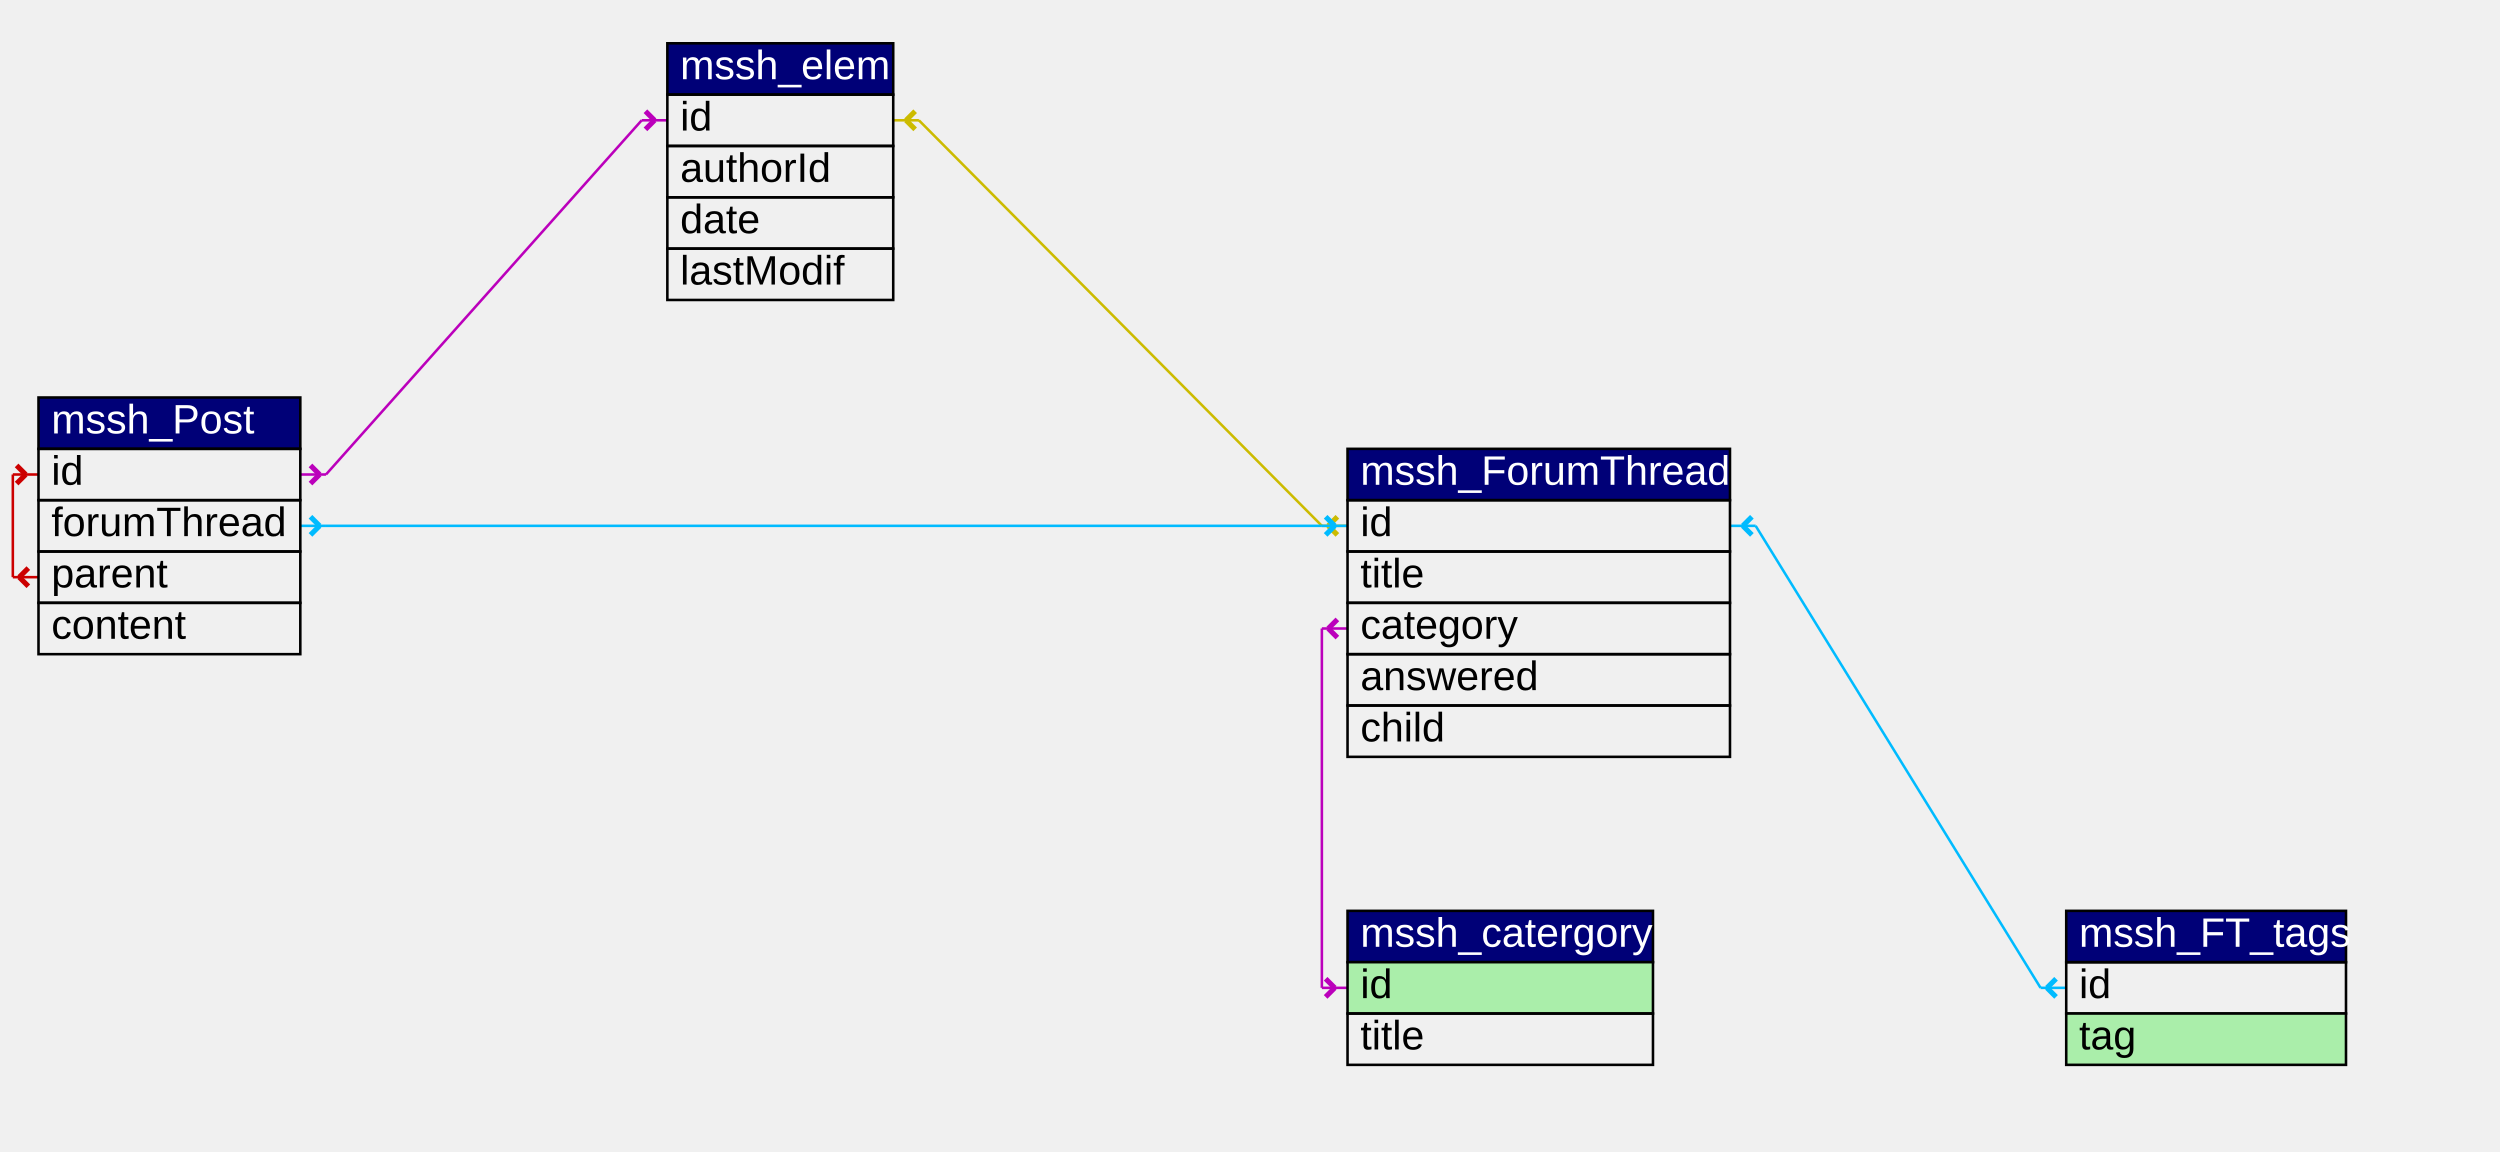
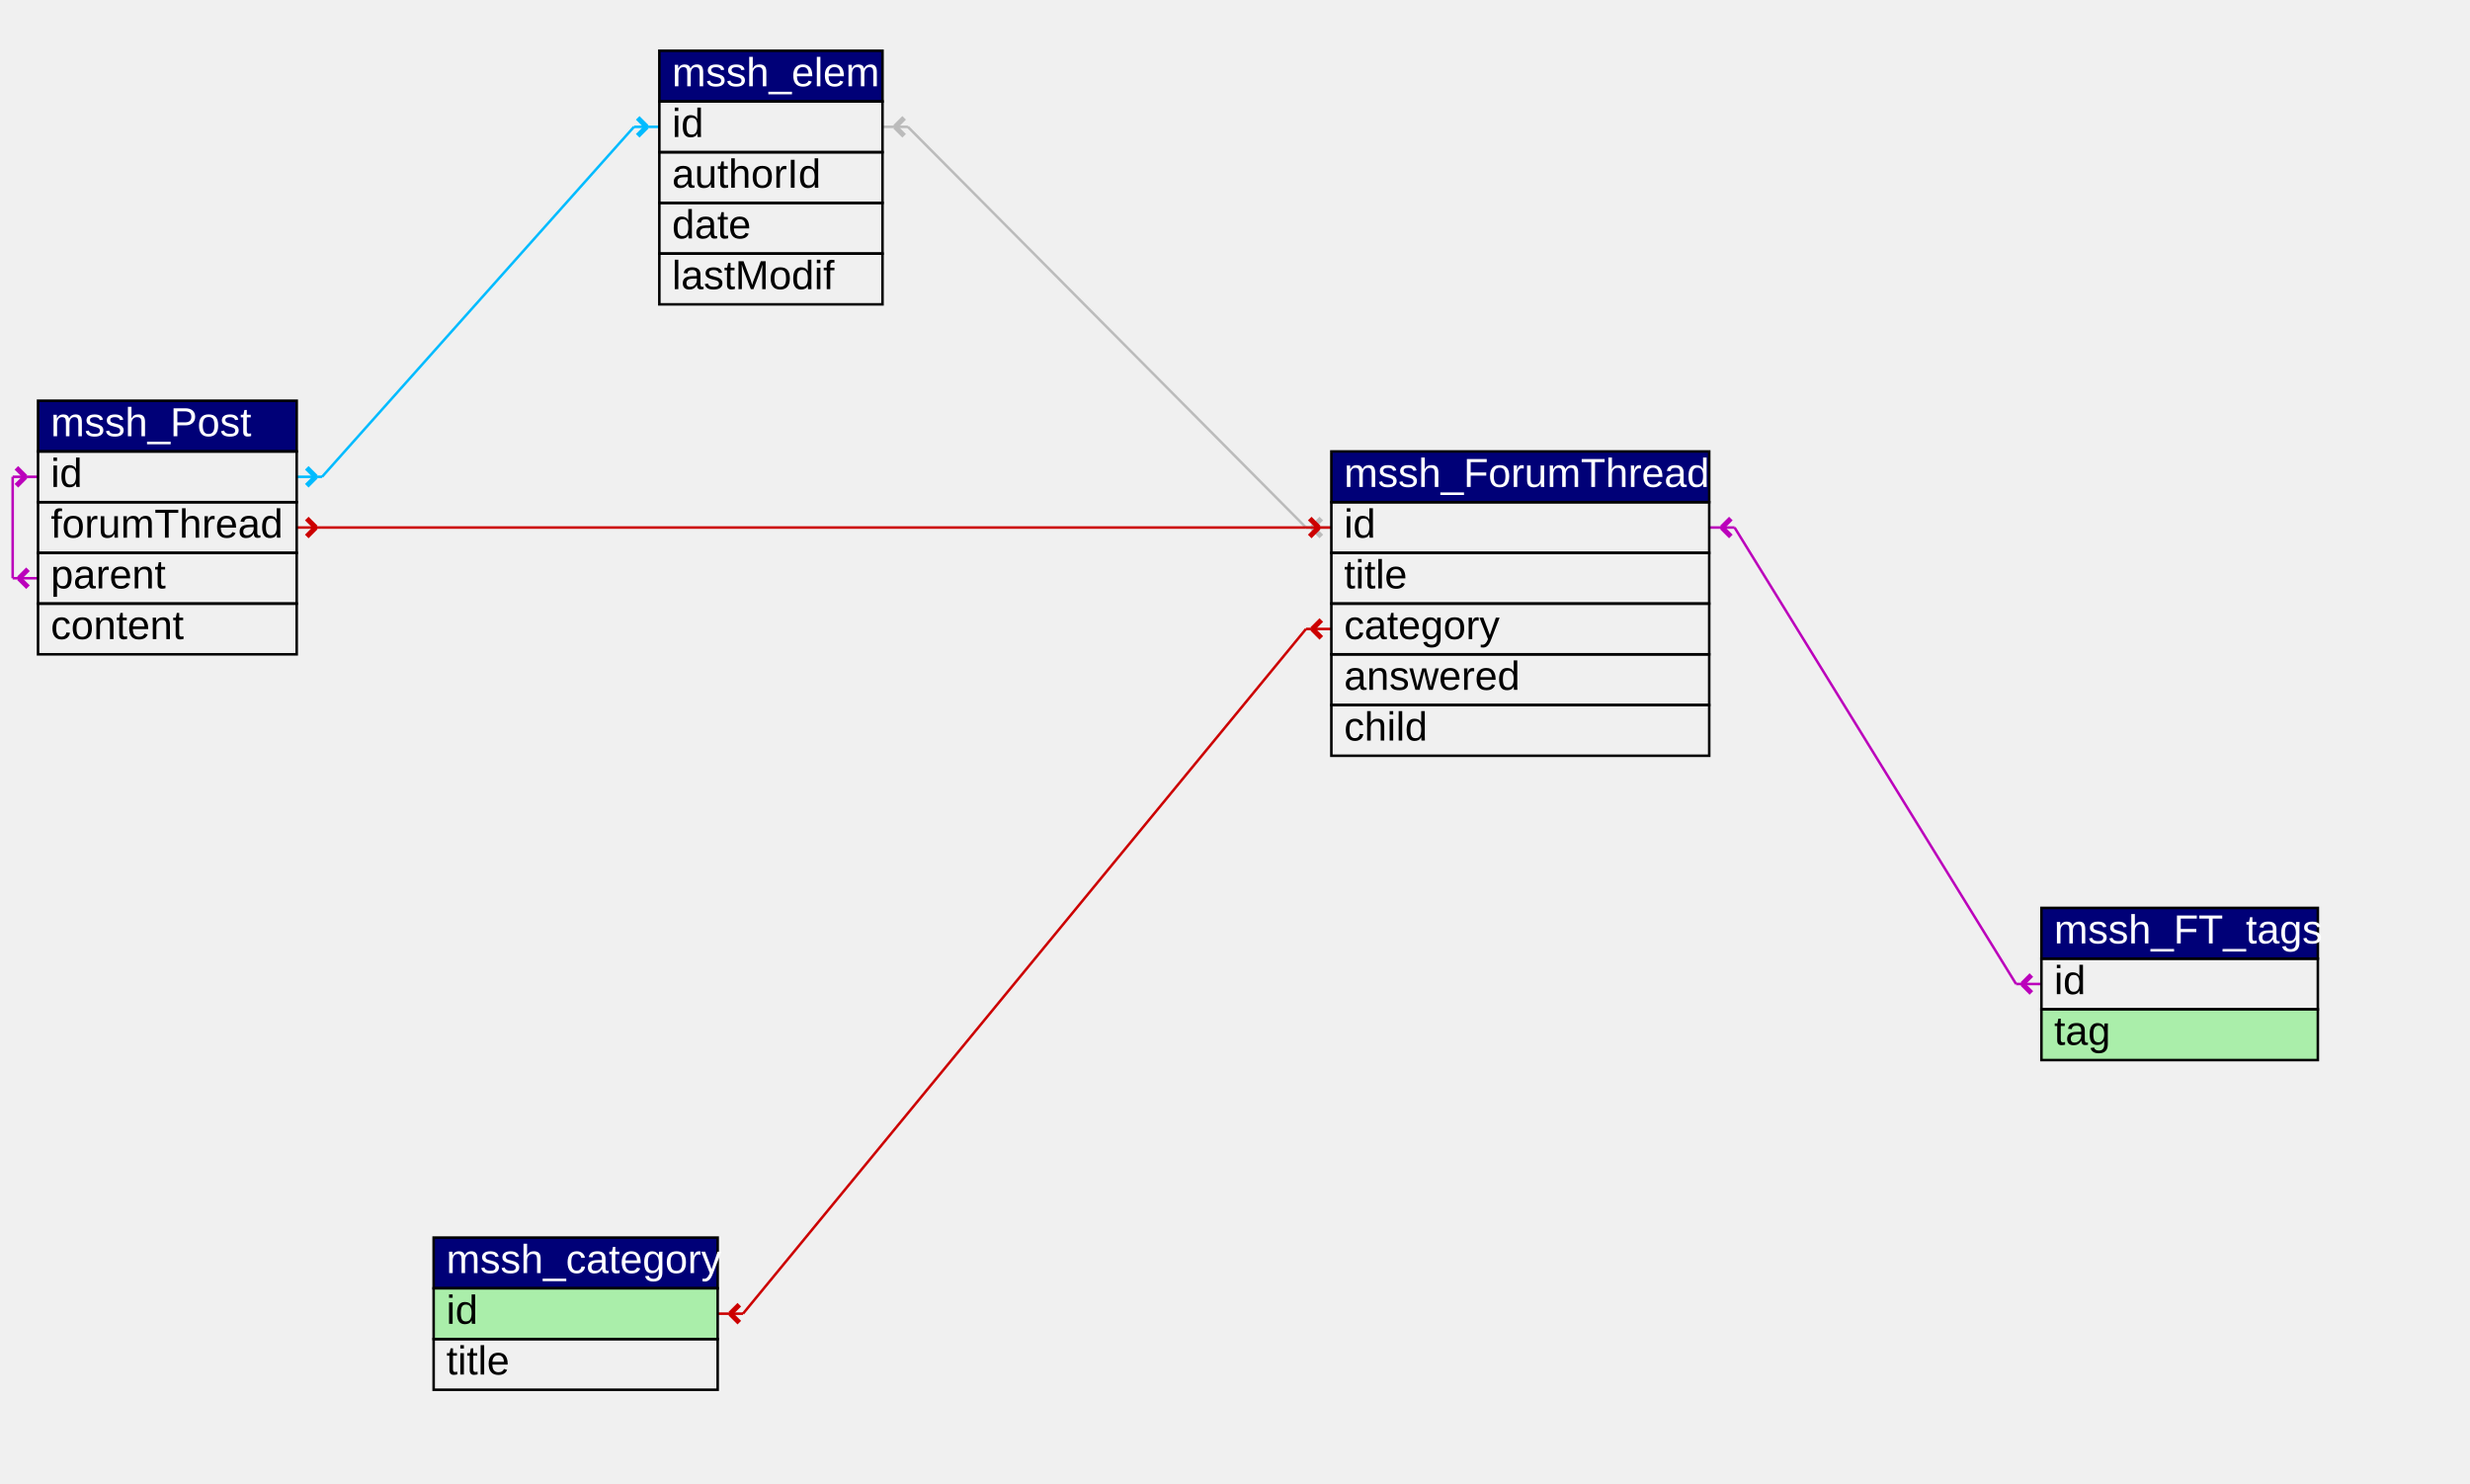
- <svg xmlns="http://www.w3.org/2000/svg" viewBox="45 17 974 445" width="929px" height="428px" version="1.1">
-   <line x1="570" y1="220" x2="560" y2="220" style="stroke:#cb0;stroke-width:1;" />
-   <line x1="403" y1="62" x2="393" y2="62" style="stroke:#cb0;stroke-width:1;" />
-   <line x1="560" y1="220" x2="403" y2="62" style="stroke:#cb0;stroke-width:1;" />
-   <line x1="562.5" y1="220" x2="566.036" y2="223.536" style="stroke:#cb0;stroke-width:2;" />
-   <line x1="562.5" y1="220" x2="566.036" y2="216.464" style="stroke:#cb0;stroke-width:2;" />
-   <line x1="398" y1="62" x2="401.536" y2="65.536" style="stroke:#cb0;stroke-width:2;" />
-   <line x1="398" y1="62" x2="401.536" y2="58.464" style="stroke:#cb0;stroke-width:2;" />
-   <line x1="570" y1="260" x2="560" y2="260" style="stroke:#b0b;stroke-width:1;" />
-   <line x1="560" y1="400" x2="570" y2="400" style="stroke:#b0b;stroke-width:1;" />
-   <line x1="560" y1="260" x2="560" y2="400" style="stroke:#b0b;stroke-width:1;" />
-   <line x1="562.5" y1="260" x2="566.036" y2="263.536" style="stroke:#b0b;stroke-width:2;" />
-   <line x1="562.5" y1="260" x2="566.036" y2="256.464" style="stroke:#b0b;stroke-width:2;" />
-   <line x1="565" y1="400" x2="561.464" y2="403.536" style="stroke:#b0b;stroke-width:2;" />
-   <line x1="565" y1="400" x2="561.464" y2="396.464" style="stroke:#b0b;stroke-width:2;" />
-   <line x1="850" y1="400" x2="840" y2="400" style="stroke:#0bf;stroke-width:1;" />
-   <line x1="729" y1="220" x2="719" y2="220" style="stroke:#0bf;stroke-width:1;" />
-   <line x1="840" y1="400" x2="729" y2="220" style="stroke:#0bf;stroke-width:1;" />
-   <line x1="842.5" y1="400" x2="846.036" y2="403.536" style="stroke:#0bf;stroke-width:2;" />
-   <line x1="842.5" y1="400" x2="846.036" y2="396.464" style="stroke:#0bf;stroke-width:2;" />
-   <line x1="724" y1="220" x2="727.536" y2="223.536" style="stroke:#0bf;stroke-width:2;" />
-   <line x1="724" y1="220" x2="727.536" y2="216.464" style="stroke:#0bf;stroke-width:2;" />
-   <line x1="162" y1="200" x2="172" y2="200" style="stroke:#b0b;stroke-width:1;" />
-   <line x1="295" y1="62" x2="305" y2="62" style="stroke:#b0b;stroke-width:1;" />
-   <line x1="172" y1="200" x2="295" y2="62" style="stroke:#b0b;stroke-width:1;" />
-   <line x1="169.5" y1="200" x2="165.964" y2="203.536" style="stroke:#b0b;stroke-width:2;" />
-   <line x1="169.5" y1="200" x2="165.964" y2="196.464" style="stroke:#b0b;stroke-width:2;" />
-   <line x1="300" y1="62" x2="296.464" y2="65.536" style="stroke:#b0b;stroke-width:2;" />
-   <line x1="300" y1="62" x2="296.464" y2="58.464" style="stroke:#b0b;stroke-width:2;" />
-   <line x1="162" y1="220" x2="172" y2="220" style="stroke:#0bf;stroke-width:1;" />
-   <line x1="560" y1="220" x2="570" y2="220" style="stroke:#0bf;stroke-width:1;" />
-   <line x1="172" y1="220" x2="560" y2="220" style="stroke:#0bf;stroke-width:1;" />
-   <line x1="169.5" y1="220" x2="165.964" y2="223.536" style="stroke:#0bf;stroke-width:2;" />
-   <line x1="169.5" y1="220" x2="165.964" y2="216.464" style="stroke:#0bf;stroke-width:2;" />
-   <line x1="565" y1="220" x2="561.464" y2="223.536" style="stroke:#0bf;stroke-width:2;" />
-   <line x1="565" y1="220" x2="561.464" y2="216.464" style="stroke:#0bf;stroke-width:2;" />
-   <line x1="60" y1="240" x2="50" y2="240" style="stroke:#c00;stroke-width:1;" />
-   <line x1="50" y1="200" x2="60" y2="200" style="stroke:#c00;stroke-width:1;" />
-   <line x1="50" y1="240" x2="50" y2="200" style="stroke:#c00;stroke-width:1;" />
-   <line x1="52.5" y1="240" x2="56.036" y2="243.536" style="stroke:#c00;stroke-width:2;" />
-   <line x1="52.5" y1="240" x2="56.036" y2="236.464" style="stroke:#c00;stroke-width:2;" />
-   <line x1="55" y1="200" x2="51.464" y2="203.536" style="stroke:#c00;stroke-width:2;" />
-   <line x1="55" y1="200" x2="51.464" y2="196.464" style="stroke:#c00;stroke-width:2;" />
-   <rect width="119" height="20" x="570" y="370" style="fill:#007;stroke:black;" />
-   <text width="119" height="20" x="575" y="384" style="fill:#fff;" font-family="Arial" font-size="16px"> mssh_catergory</text>
-   <rect width="119" height="20" x="570" y="390" style="fill:#aea;stroke:black;" />
-   <text width="119" height="20" x="575" y="404" style="fill:black;" font-family="Arial" font-size="16px">id</text>
-   <rect width="119" height="20" x="570" y="410" style="fill:none;stroke:black;" />
-   <text width="119" height="20" x="575" y="424" style="fill:black;" font-family="Arial" font-size="16px">title</text>
+ <svg xmlns="http://www.w3.org/2000/svg" viewBox="45 17 974 575" width="929px" height="558px" version="1.1">
+   <line x1="570" y1="220" x2="560" y2="220" style="stroke:#bbb;stroke-width:1;" />
+   <line x1="403" y1="62" x2="393" y2="62" style="stroke:#bbb;stroke-width:1;" />
+   <line x1="560" y1="220" x2="403" y2="62" style="stroke:#bbb;stroke-width:1;" />
+   <line x1="562.5" y1="220" x2="566.036" y2="223.536" style="stroke:#bbb;stroke-width:2;" />
+   <line x1="562.5" y1="220" x2="566.036" y2="216.464" style="stroke:#bbb;stroke-width:2;" />
+   <line x1="398" y1="62" x2="401.536" y2="65.536" style="stroke:#bbb;stroke-width:2;" />
+   <line x1="398" y1="62" x2="401.536" y2="58.464" style="stroke:#bbb;stroke-width:2;" />
+   <line x1="570" y1="260" x2="560" y2="260" style="stroke:#c00;stroke-width:1;" />
+   <line x1="338" y1="530" x2="328" y2="530" style="stroke:#c00;stroke-width:1;" />
+   <line x1="560" y1="260" x2="338" y2="530" style="stroke:#c00;stroke-width:1;" />
+   <line x1="562.5" y1="260" x2="566.036" y2="263.536" style="stroke:#c00;stroke-width:2;" />
+   <line x1="562.5" y1="260" x2="566.036" y2="256.464" style="stroke:#c00;stroke-width:2;" />
+   <line x1="333" y1="530" x2="336.536" y2="533.536" style="stroke:#c00;stroke-width:2;" />
+   <line x1="333" y1="530" x2="336.536" y2="526.464" style="stroke:#c00;stroke-width:2;" />
+   <line x1="850" y1="400" x2="840" y2="400" style="stroke:#b0b;stroke-width:1;" />
+   <line x1="729" y1="220" x2="719" y2="220" style="stroke:#b0b;stroke-width:1;" />
+   <line x1="840" y1="400" x2="729" y2="220" style="stroke:#b0b;stroke-width:1;" />
+   <line x1="842.5" y1="400" x2="846.036" y2="403.536" style="stroke:#b0b;stroke-width:2;" />
+   <line x1="842.5" y1="400" x2="846.036" y2="396.464" style="stroke:#b0b;stroke-width:2;" />
+   <line x1="724" y1="220" x2="727.536" y2="223.536" style="stroke:#b0b;stroke-width:2;" />
+   <line x1="724" y1="220" x2="727.536" y2="216.464" style="stroke:#b0b;stroke-width:2;" />
+   <line x1="162" y1="200" x2="172" y2="200" style="stroke:#0bf;stroke-width:1;" />
+   <line x1="295" y1="62" x2="305" y2="62" style="stroke:#0bf;stroke-width:1;" />
+   <line x1="172" y1="200" x2="295" y2="62" style="stroke:#0bf;stroke-width:1;" />
+   <line x1="169.5" y1="200" x2="165.964" y2="203.536" style="stroke:#0bf;stroke-width:2;" />
+   <line x1="169.5" y1="200" x2="165.964" y2="196.464" style="stroke:#0bf;stroke-width:2;" />
+   <line x1="300" y1="62" x2="296.464" y2="65.536" style="stroke:#0bf;stroke-width:2;" />
+   <line x1="300" y1="62" x2="296.464" y2="58.464" style="stroke:#0bf;stroke-width:2;" />
+   <line x1="162" y1="220" x2="172" y2="220" style="stroke:#c00;stroke-width:1;" />
+   <line x1="560" y1="220" x2="570" y2="220" style="stroke:#c00;stroke-width:1;" />
+   <line x1="172" y1="220" x2="560" y2="220" style="stroke:#c00;stroke-width:1;" />
+   <line x1="169.5" y1="220" x2="165.964" y2="223.536" style="stroke:#c00;stroke-width:2;" />
+   <line x1="169.5" y1="220" x2="165.964" y2="216.464" style="stroke:#c00;stroke-width:2;" />
+   <line x1="565" y1="220" x2="561.464" y2="223.536" style="stroke:#c00;stroke-width:2;" />
+   <line x1="565" y1="220" x2="561.464" y2="216.464" style="stroke:#c00;stroke-width:2;" />
+   <line x1="60" y1="240" x2="50" y2="240" style="stroke:#b0b;stroke-width:1;" />
+   <line x1="50" y1="200" x2="60" y2="200" style="stroke:#b0b;stroke-width:1;" />
+   <line x1="50" y1="240" x2="50" y2="200" style="stroke:#b0b;stroke-width:1;" />
+   <line x1="52.5" y1="240" x2="56.036" y2="243.536" style="stroke:#b0b;stroke-width:2;" />
+   <line x1="52.5" y1="240" x2="56.036" y2="236.464" style="stroke:#b0b;stroke-width:2;" />
+   <line x1="55" y1="200" x2="51.464" y2="203.536" style="stroke:#b0b;stroke-width:2;" />
+   <line x1="55" y1="200" x2="51.464" y2="196.464" style="stroke:#b0b;stroke-width:2;" />
+   <rect width="112" height="20" x="216" y="500" style="fill:#007;stroke:black;" />
+   <text width="112" height="20" x="221" y="514" style="fill:#fff;" font-family="Arial" font-size="16px"> mssh_category</text>
+   <rect width="112" height="20" x="216" y="520" style="fill:#aea;stroke:black;" />
+   <text width="112" height="20" x="221" y="534" style="fill:black;" font-family="Arial" font-size="16px">id</text>
+   <rect width="112" height="20" x="216" y="540" style="fill:none;stroke:black;" />
+   <text width="112" height="20" x="221" y="554" style="fill:black;" font-family="Arial" font-size="16px">title</text>
  <rect width="88" height="20" x="305" y="32" style="fill:#007;stroke:black;" />
  <text width="88" height="20" x="310" y="46" style="fill:#fff;" font-family="Arial" font-size="16px"> mssh_elem</text>
  <rect width="88" height="20" x="305" y="52" style="fill:none;stroke:black;" />
  <text width="88" height="20" x="310" y="66" style="fill:black;" font-family="Arial" font-size="16px">id</text>
  <rect width="88" height="20" x="305" y="72" style="fill:none;stroke:black;" />
  <text width="88" height="20" x="310" y="86" style="fill:black;" font-family="Arial" font-size="16px">authorId</text>
  <rect width="88" height="20" x="305" y="92" style="fill:none;stroke:black;" />
  <text width="88" height="20" x="310" y="106" style="fill:black;" font-family="Arial" font-size="16px">date</text>
  <rect width="88" height="20" x="305" y="112" style="fill:none;stroke:black;" />
  <text width="88" height="20" x="310" y="126" style="fill:black;" font-family="Arial" font-size="16px">lastModif</text>
  <rect width="149" height="20" x="570" y="190" style="fill:#007;stroke:black;" />
  <text width="149" height="20" x="575" y="204" style="fill:#fff;" font-family="Arial" font-size="16px"> mssh_ForumThread</text>
  <rect width="149" height="20" x="570" y="210" style="fill:none;stroke:black;" />
  <text width="149" height="20" x="575" y="224" style="fill:black;" font-family="Arial" font-size="16px">id</text>
  <rect width="149" height="20" x="570" y="230" style="fill:none;stroke:black;" />
  <text width="149" height="20" x="575" y="244" style="fill:black;" font-family="Arial" font-size="16px">title</text>
  <rect width="149" height="20" x="570" y="250" style="fill:none;stroke:black;" />
  <text width="149" height="20" x="575" y="264" style="fill:black;" font-family="Arial" font-size="16px">category</text>
  <rect width="149" height="20" x="570" y="270" style="fill:none;stroke:black;" />
  <text width="149" height="20" x="575" y="284" style="fill:black;" font-family="Arial" font-size="16px">answered</text>
  <rect width="149" height="20" x="570" y="290" style="fill:none;stroke:black;" />
  <text width="149" height="20" x="575" y="304" style="fill:black;" font-family="Arial" font-size="16px">child</text>
  <rect width="109" height="20" x="850" y="370" style="fill:#007;stroke:black;" />
  <text width="109" height="20" x="855" y="384" style="fill:#fff;" font-family="Arial" font-size="16px"> mssh_FT_tags</text>
  <rect width="109" height="20" x="850" y="390" style="fill:none;stroke:black;" />
  <text width="109" height="20" x="855" y="404" style="fill:black;" font-family="Arial" font-size="16px">id</text>
  <rect width="109" height="20" x="850" y="410" style="fill:#aea;stroke:black;" />
  <text width="109" height="20" x="855" y="424" style="fill:black;" font-family="Arial" font-size="16px">tag</text>
  <rect width="102" height="20" x="60" y="170" style="fill:#007;stroke:black;" />
  <text width="102" height="20" x="65" y="184" style="fill:#fff;" font-family="Arial" font-size="16px"> mssh_Post</text>
  <rect width="102" height="20" x="60" y="190" style="fill:none;stroke:black;" />
  <text width="102" height="20" x="65" y="204" style="fill:black;" font-family="Arial" font-size="16px">id</text>
  <rect width="102" height="20" x="60" y="210" style="fill:none;stroke:black;" />
  <text width="102" height="20" x="65" y="224" style="fill:black;" font-family="Arial" font-size="16px">forumThread</text>
  <rect width="102" height="20" x="60" y="230" style="fill:none;stroke:black;" />
  <text width="102" height="20" x="65" y="244" style="fill:black;" font-family="Arial" font-size="16px">parent</text>
  <rect width="102" height="20" x="60" y="250" style="fill:none;stroke:black;" />
  <text width="102" height="20" x="65" y="264" style="fill:black;" font-family="Arial" font-size="16px">content</text>
</svg>
